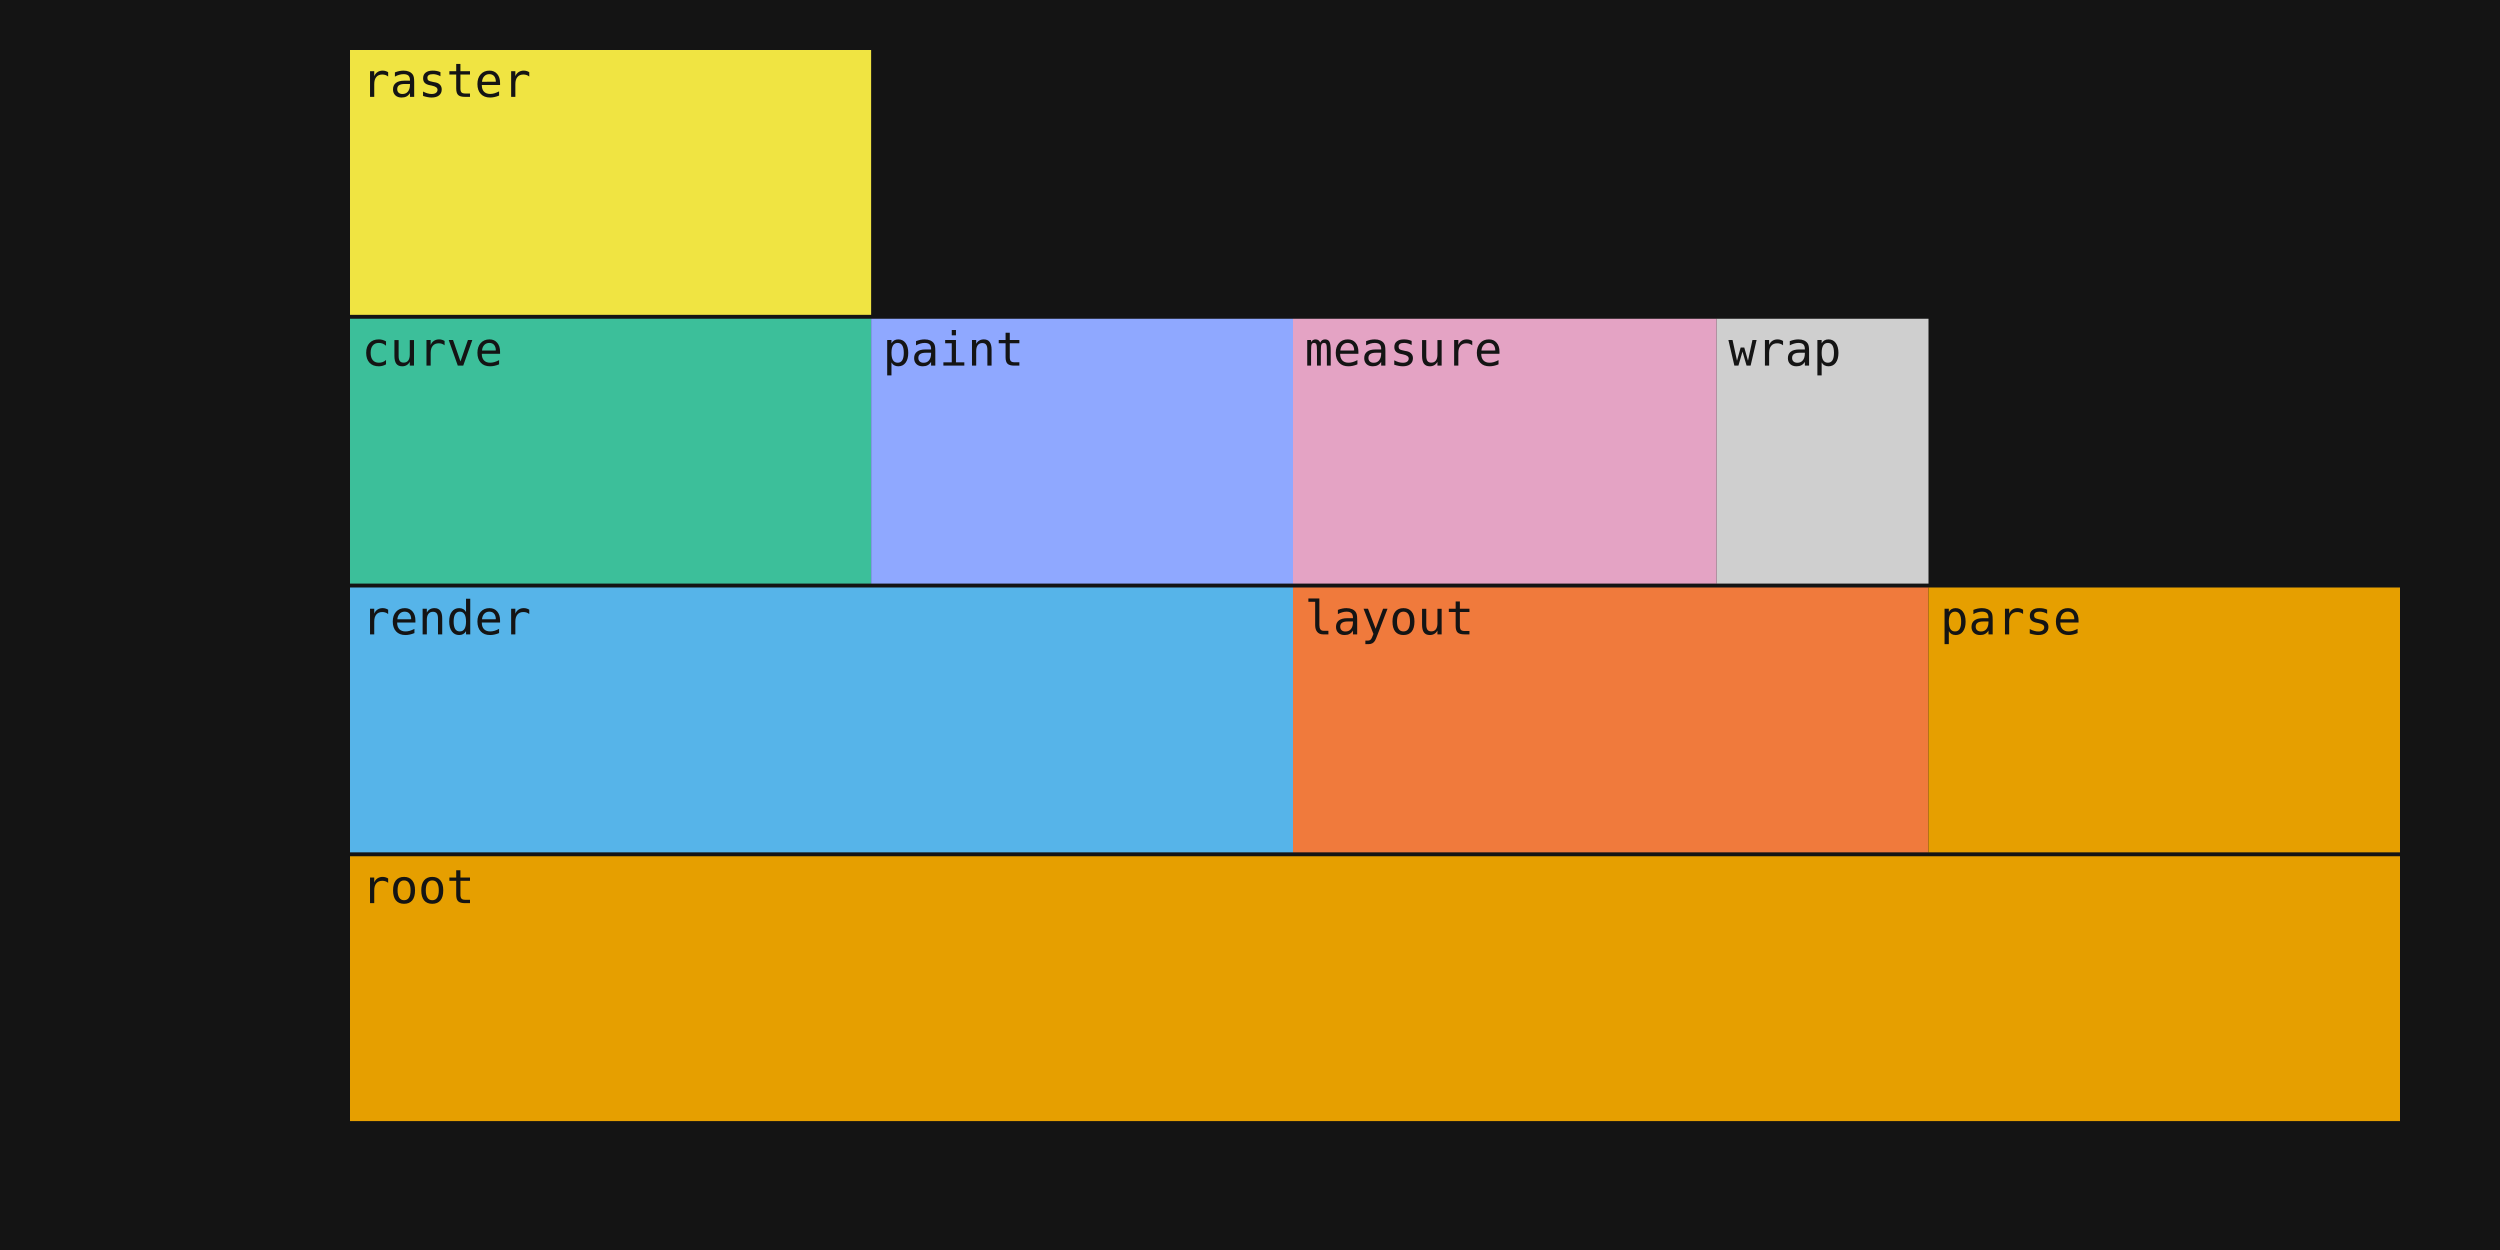
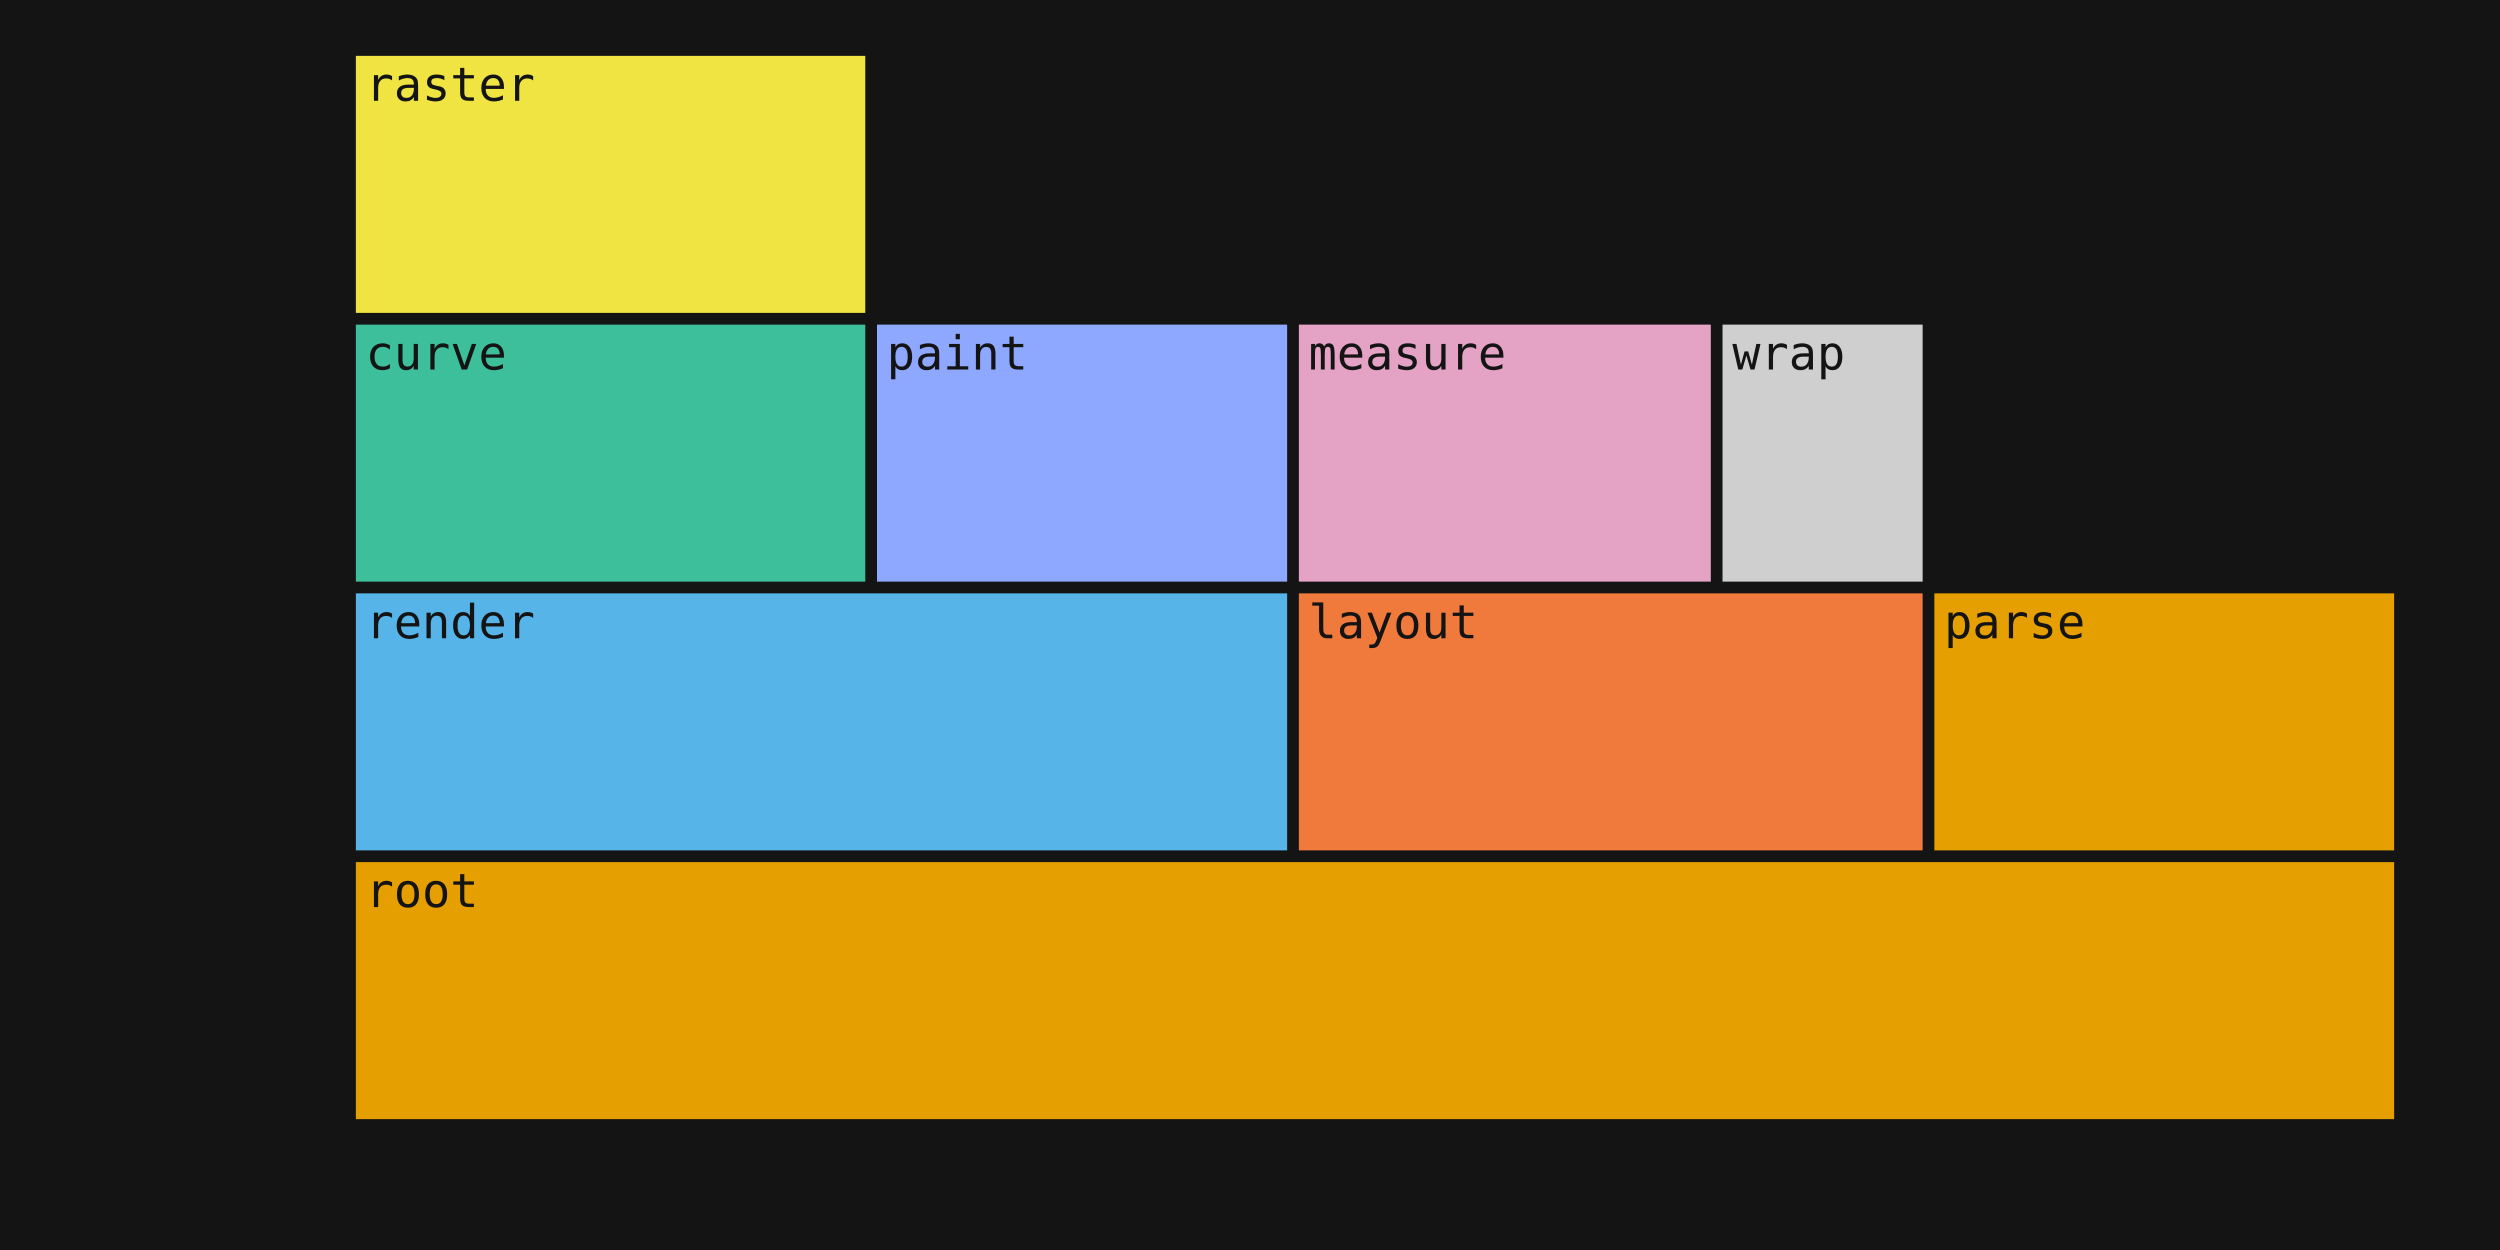
<svg xmlns="http://www.w3.org/2000/svg" viewBox="0 0 640 320" width="640" height="320">
  <rect width="100%" height="100%" fill="#141414" />
-   <rect x="89.6" y="219.2" width="524.8" height="67.8" fill="#e69f00" />
-   <clipPath id="ssvgb-0">
-     <rect x="89.6" y="219.2" width="524.8" height="67.8" />
+   <rect x="90.6" y="220.2" width="522.8" height="66.8" fill="#e69f00" stroke="#141414" stroke-width="1" />
+   <clipPath id="tsvgb-0">
+     <rect x="90.6" y="220.2" width="522.8" height="66.8" />
  </clipPath>
-   <text x="92.6" y="231.2" clip-path="url(#ssvgb-0)" font-size="12" font-family="monospace" fill="#141414">root</text>
-   <rect x="89.6" y="150.4" width="241.408" height="67.8" fill="#56b4e9" />
-   <clipPath id="ssvgb-1">
-     <rect x="89.6" y="150.4" width="241.408" height="67.8" />
+   <text x="93.6" y="232.2" clip-path="url(#tsvgb-0)" font-size="12" font-family="monospace" fill="#141414">root</text>
+   <rect x="90.6" y="151.4" width="239.408" height="66.8" fill="#56b4e9" stroke="#141414" stroke-width="1" />
+   <clipPath id="tsvgb-1">
+     <rect x="90.6" y="151.4" width="239.408" height="66.8" />
  </clipPath>
-   <text x="92.6" y="162.4" clip-path="url(#ssvgb-1)" font-size="12" font-family="monospace" fill="#141414">render</text>
-   <rect x="89.6" y="81.6" width="133.41" height="67.8" fill="#3cbf9a" />
-   <clipPath id="ssvgb-2">
-     <rect x="89.6" y="81.6" width="133.41" height="67.8" />
+   <text x="93.6" y="163.4" clip-path="url(#tsvgb-1)" font-size="12" font-family="monospace" fill="#141414">render</text>
+   <rect x="90.6" y="82.6" width="131.41" height="66.8" fill="#3cbf9a" stroke="#141414" stroke-width="1" />
+   <clipPath id="tsvgb-2">
+     <rect x="90.6" y="82.6" width="131.41" height="66.8" />
  </clipPath>
-   <text x="92.6" y="93.6" clip-path="url(#ssvgb-2)" font-size="12" font-family="monospace" fill="#141414">curve</text>
-   <rect x="89.6" y="12.8" width="133.41" height="67.8" fill="#f0e442" />
-   <clipPath id="ssvgb-3">
-     <rect x="89.6" y="12.8" width="133.41" height="67.8" />
+   <text x="93.6" y="94.6" clip-path="url(#tsvgb-2)" font-size="12" font-family="monospace" fill="#141414">curve</text>
+   <rect x="90.6" y="13.8" width="131.41" height="66.8" fill="#f0e442" stroke="#141414" stroke-width="1" />
+   <clipPath id="tsvgb-3">
+     <rect x="90.6" y="13.8" width="131.41" height="66.8" />
  </clipPath>
-   <text x="92.6" y="24.8" clip-path="url(#ssvgb-3)" font-size="12" font-family="monospace" fill="#141414">raster</text>
-   <rect x="223.01" y="81.6" width="107.998" height="67.8" fill="#8fa8ff" />
-   <clipPath id="ssvgb-4">
-     <rect x="223.01" y="81.6" width="107.998" height="67.8" />
+   <text x="93.6" y="25.8" clip-path="url(#tsvgb-3)" font-size="12" font-family="monospace" fill="#141414">raster</text>
+   <rect x="224.01" y="82.6" width="105.998" height="66.8" fill="#8fa8ff" stroke="#141414" stroke-width="1" />
+   <clipPath id="tsvgb-4">
+     <rect x="224.01" y="82.6" width="105.998" height="66.8" />
  </clipPath>
-   <text x="226.01" y="93.6" clip-path="url(#ssvgb-4)" font-size="12" font-family="monospace" fill="#141414">paint</text>
-   <rect x="331.008" y="150.4" width="162.688" height="67.8" fill="#f07a3c" />
-   <clipPath id="ssvgb-5">
-     <rect x="331.008" y="150.4" width="162.688" height="67.8" />
+   <text x="227.01" y="94.6" clip-path="url(#tsvgb-4)" font-size="12" font-family="monospace" fill="#141414">paint</text>
+   <rect x="332.008" y="151.4" width="160.688" height="66.8" fill="#f07a3c" stroke="#141414" stroke-width="1" />
+   <clipPath id="tsvgb-5">
+     <rect x="332.008" y="151.4" width="160.688" height="66.8" />
  </clipPath>
-   <text x="334.008" y="162.4" clip-path="url(#ssvgb-5)" font-size="12" font-family="monospace" fill="#141414">layout</text>
-   <rect x="331.008" y="81.6" width="108.459" height="67.8" fill="#e4a3c4" />
-   <clipPath id="ssvgb-6">
-     <rect x="331.008" y="81.6" width="108.459" height="67.8" />
+   <text x="335.008" y="163.4" clip-path="url(#tsvgb-5)" font-size="12" font-family="monospace" fill="#141414">layout</text>
+   <rect x="332.008" y="82.6" width="106.459" height="66.8" fill="#e4a3c4" stroke="#141414" stroke-width="1" />
+   <clipPath id="tsvgb-6">
+     <rect x="332.008" y="82.6" width="106.459" height="66.8" />
  </clipPath>
-   <text x="334.008" y="93.6" clip-path="url(#ssvgb-6)" font-size="12" font-family="monospace" fill="#141414">measure</text>
-   <rect x="439.467" y="81.6" width="54.229" height="67.8" fill="#cfcfcf" />
-   <clipPath id="ssvgb-7">
-     <rect x="439.467" y="81.6" width="54.229" height="67.8" />
+   <text x="335.008" y="94.6" clip-path="url(#tsvgb-6)" font-size="12" font-family="monospace" fill="#141414">measure</text>
+   <rect x="440.467" y="82.6" width="52.229" height="66.8" fill="#cfcfcf" stroke="#141414" stroke-width="1" />
+   <clipPath id="tsvgb-7">
+     <rect x="440.467" y="82.6" width="52.229" height="66.8" />
  </clipPath>
-   <text x="442.467" y="93.6" clip-path="url(#ssvgb-7)" font-size="12" font-family="monospace" fill="#141414">wrap</text>
-   <rect x="493.696" y="150.4" width="120.704" height="67.8" fill="#e69f00" />
-   <clipPath id="ssvgb-8">
-     <rect x="493.696" y="150.4" width="120.704" height="67.8" />
+   <text x="443.467" y="94.6" clip-path="url(#tsvgb-7)" font-size="12" font-family="monospace" fill="#141414">wrap</text>
+   <rect x="494.696" y="151.4" width="118.704" height="66.8" fill="#e69f00" stroke="#141414" stroke-width="1" />
+   <clipPath id="tsvgb-8">
+     <rect x="494.696" y="151.4" width="118.704" height="66.8" />
  </clipPath>
-   <text x="496.696" y="162.4" clip-path="url(#ssvgb-8)" font-size="12" font-family="monospace" fill="#141414">parse</text>
+   <text x="497.696" y="163.4" clip-path="url(#tsvgb-8)" font-size="12" font-family="monospace" fill="#141414">parse</text>
</svg>
